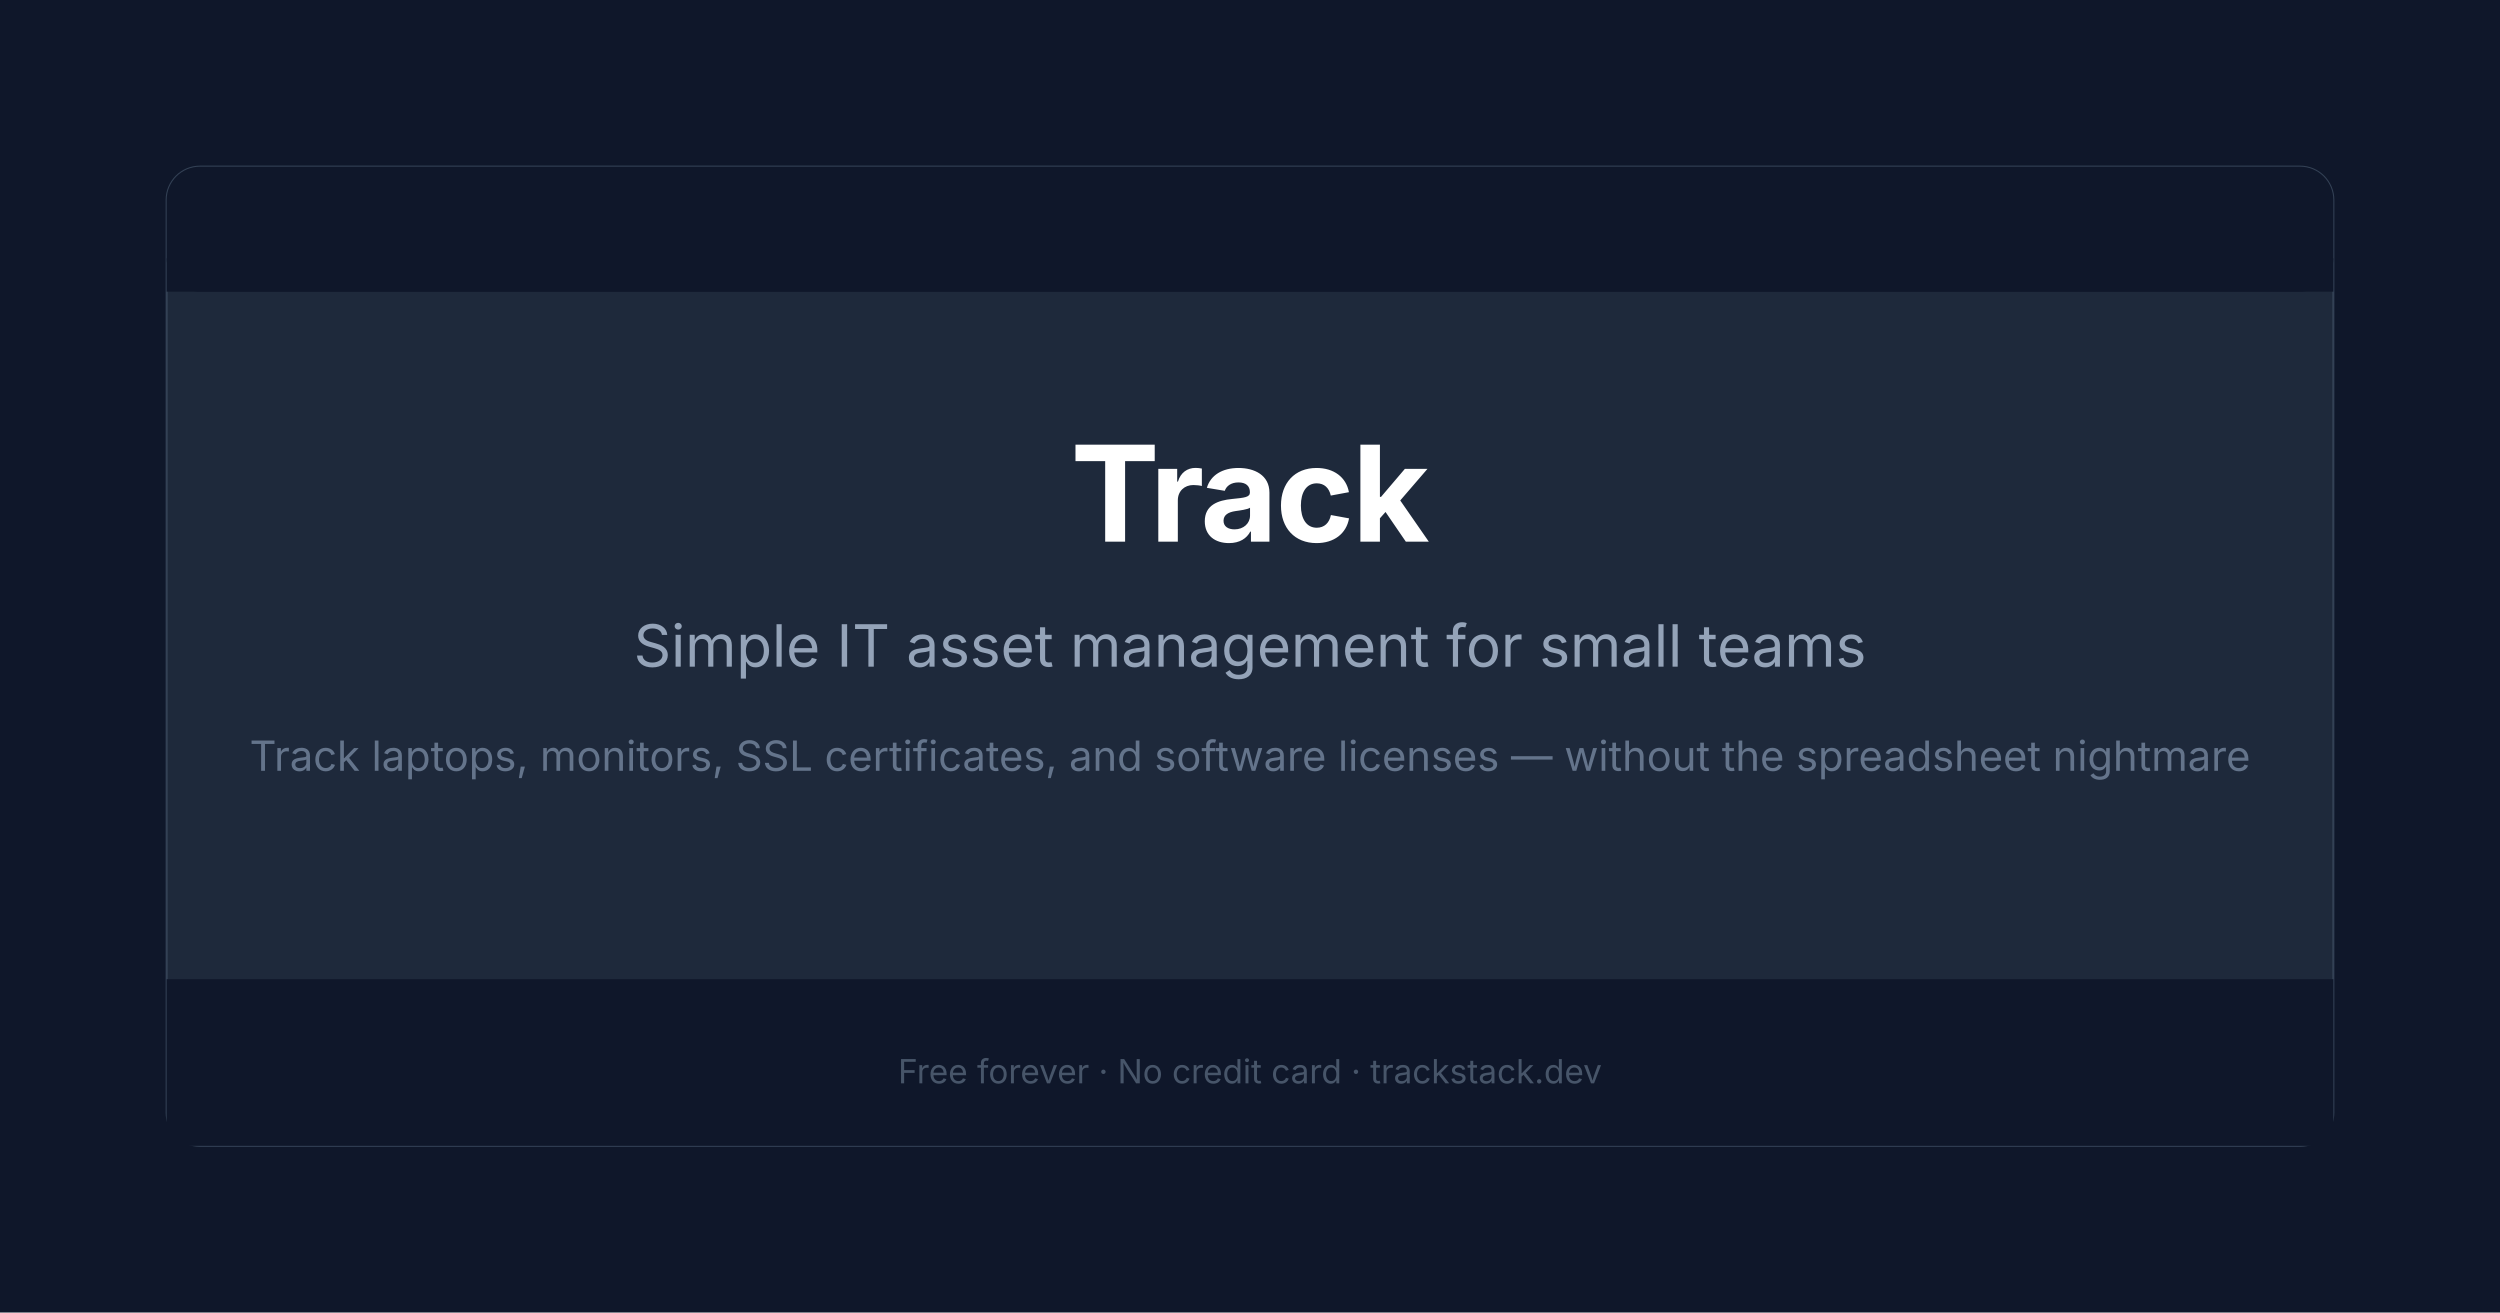
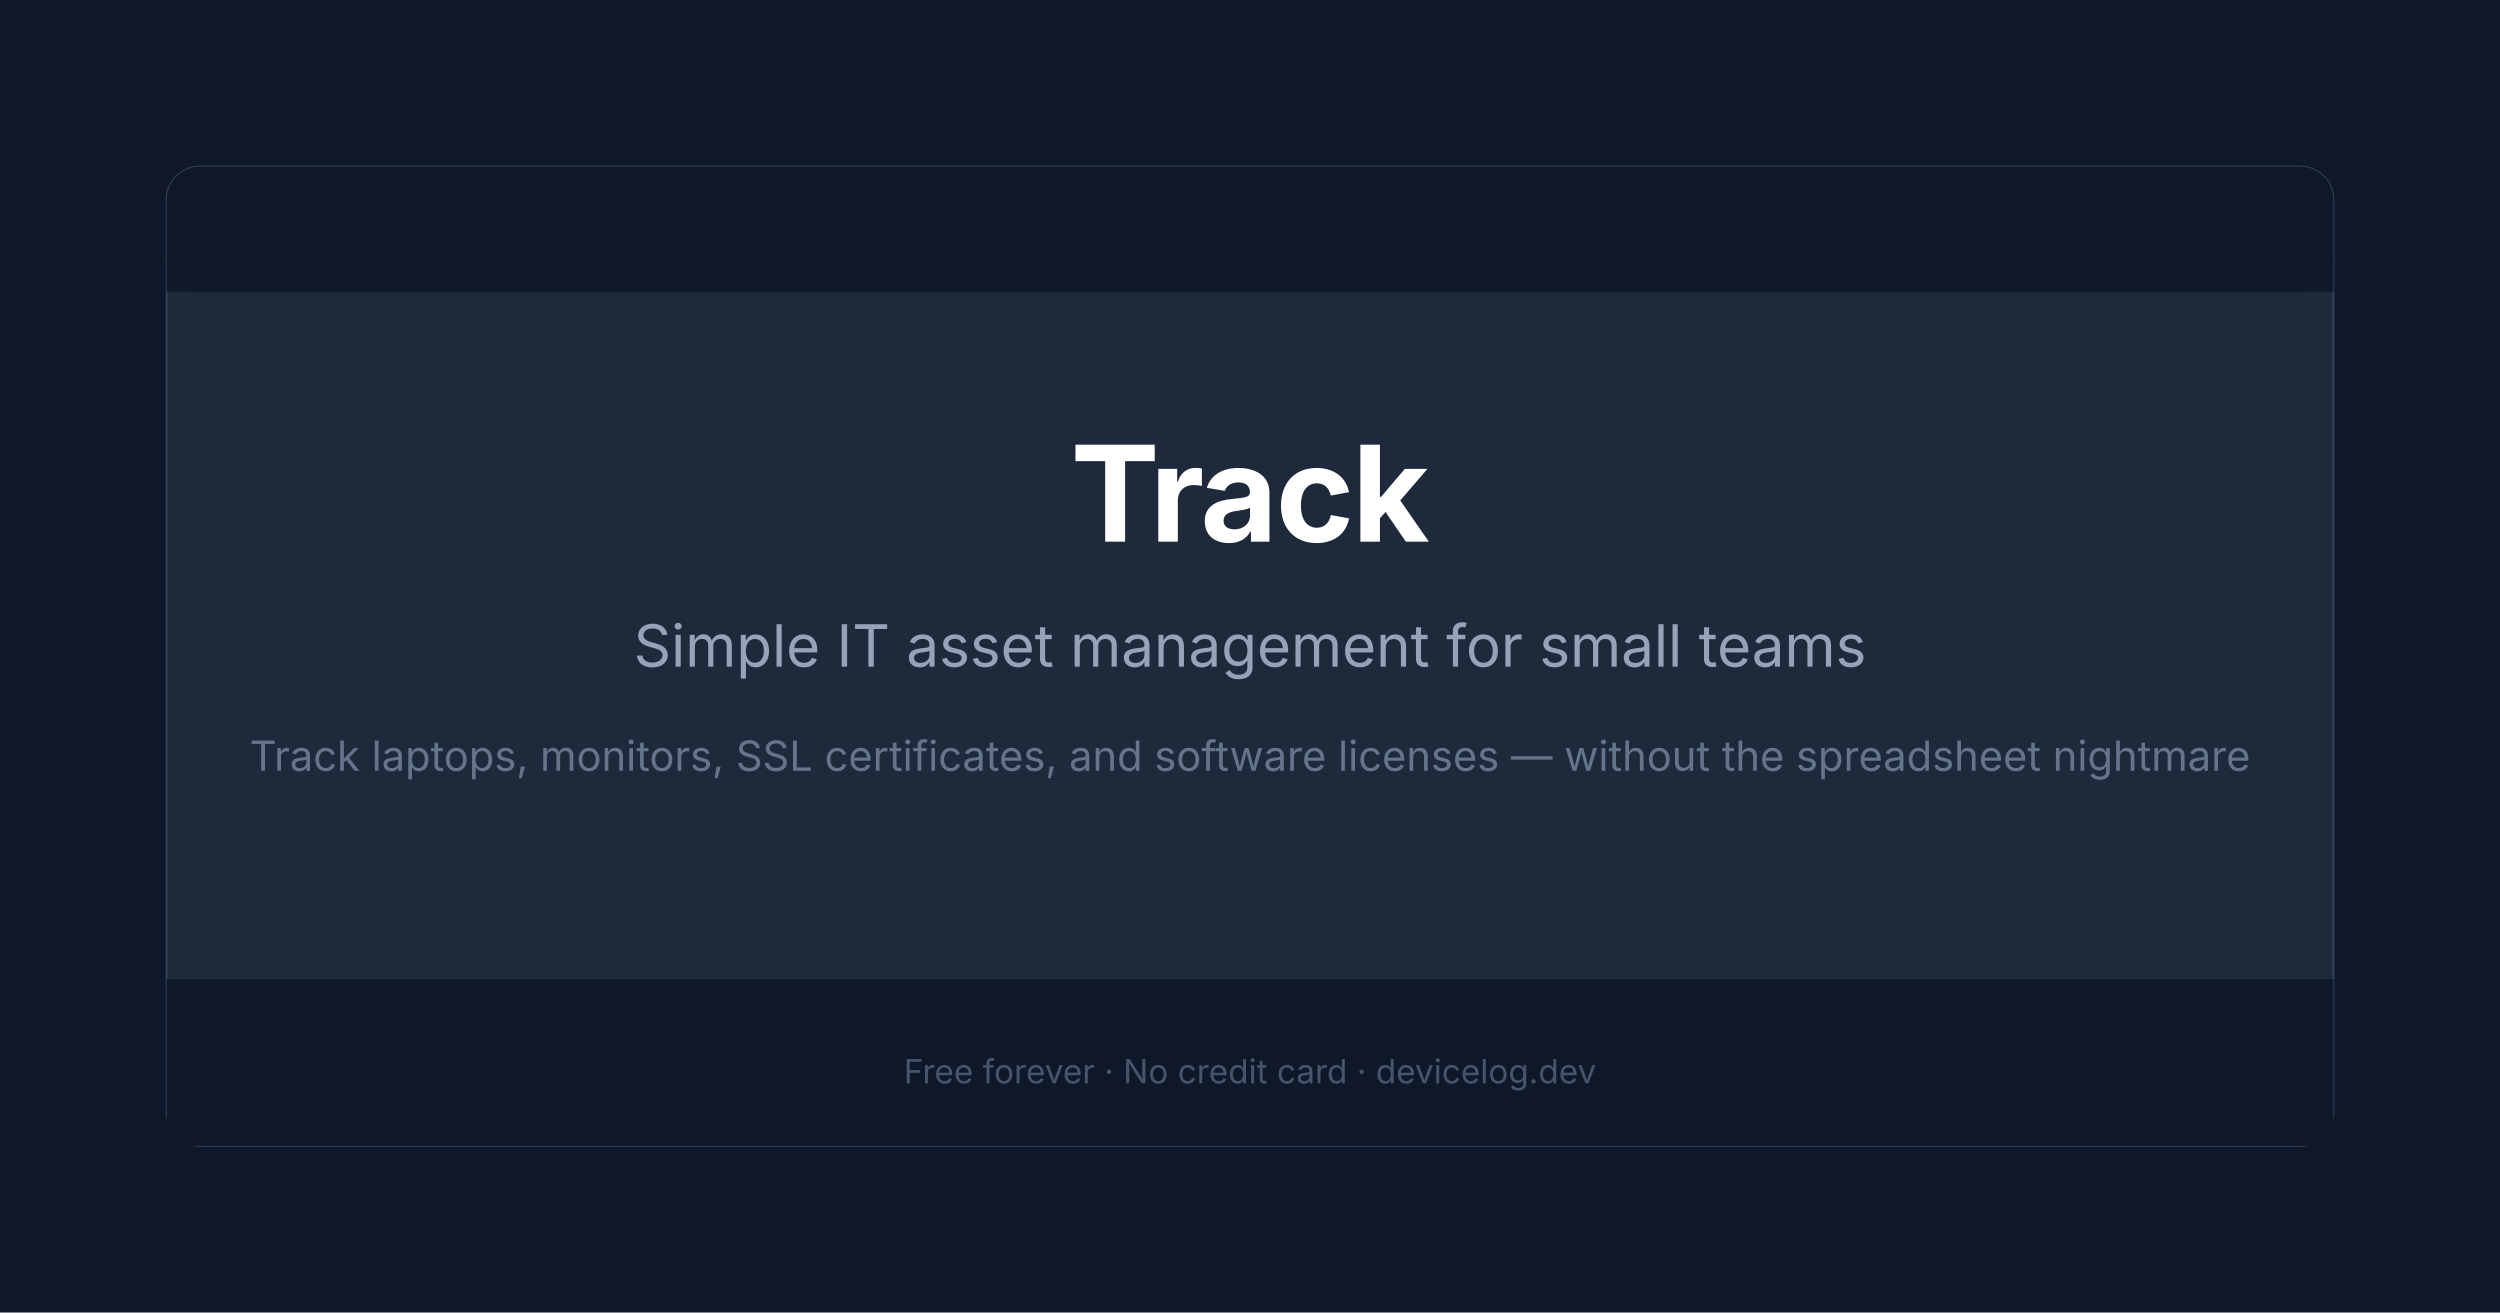
<svg xmlns="http://www.w3.org/2000/svg" width="1200" height="630" viewBox="0 0 1200 630">
  <rect width="1200" height="630" fill="#0f172a" />
  <rect x="80" y="80" width="1040" height="470" rx="16" fill="#1e293b" stroke="#334155" stroke-width="1" />
  <rect x="80" y="80" width="1040" height="60" rx="16" fill="#0f172a" />
  <rect x="80" y="124" width="1040" height="16" fill="#0f172a" />
  <text x="600" y="260" text-anchor="middle" font-family="system-ui, -apple-system, sans-serif" font-size="64" font-weight="bold" fill="#ffffff" letter-spacing="-1">
    Track<span fill="#06b6d4">stack</span>
  </text>
  <text x="600" y="320" text-anchor="middle" font-family="system-ui, -apple-system, sans-serif" font-size="28" fill="#94a3b8">
    Simple IT asset management for small teams
  </text>
  <text x="600" y="370" text-anchor="middle" font-family="system-ui, -apple-system, sans-serif" font-size="20" fill="#64748b">
    Track laptops, monitors, SSL certificates, and software licenses — without the spreadsheet nightmare
  </text>
  <rect x="80" y="470" width="1040" height="80" rx="0" fill="#0f172a" />
  <rect x="80" y="470" width="1040" height="80" rx="16" fill="none" />
  <text x="600" y="520" text-anchor="middle" font-family="system-ui, -apple-system, sans-serif" font-size="16" fill="#475569">
-     Free forever · No credit card · trackstack.dev
+     Free forever · No credit card · devicelog.dev
  </text>
</svg>
